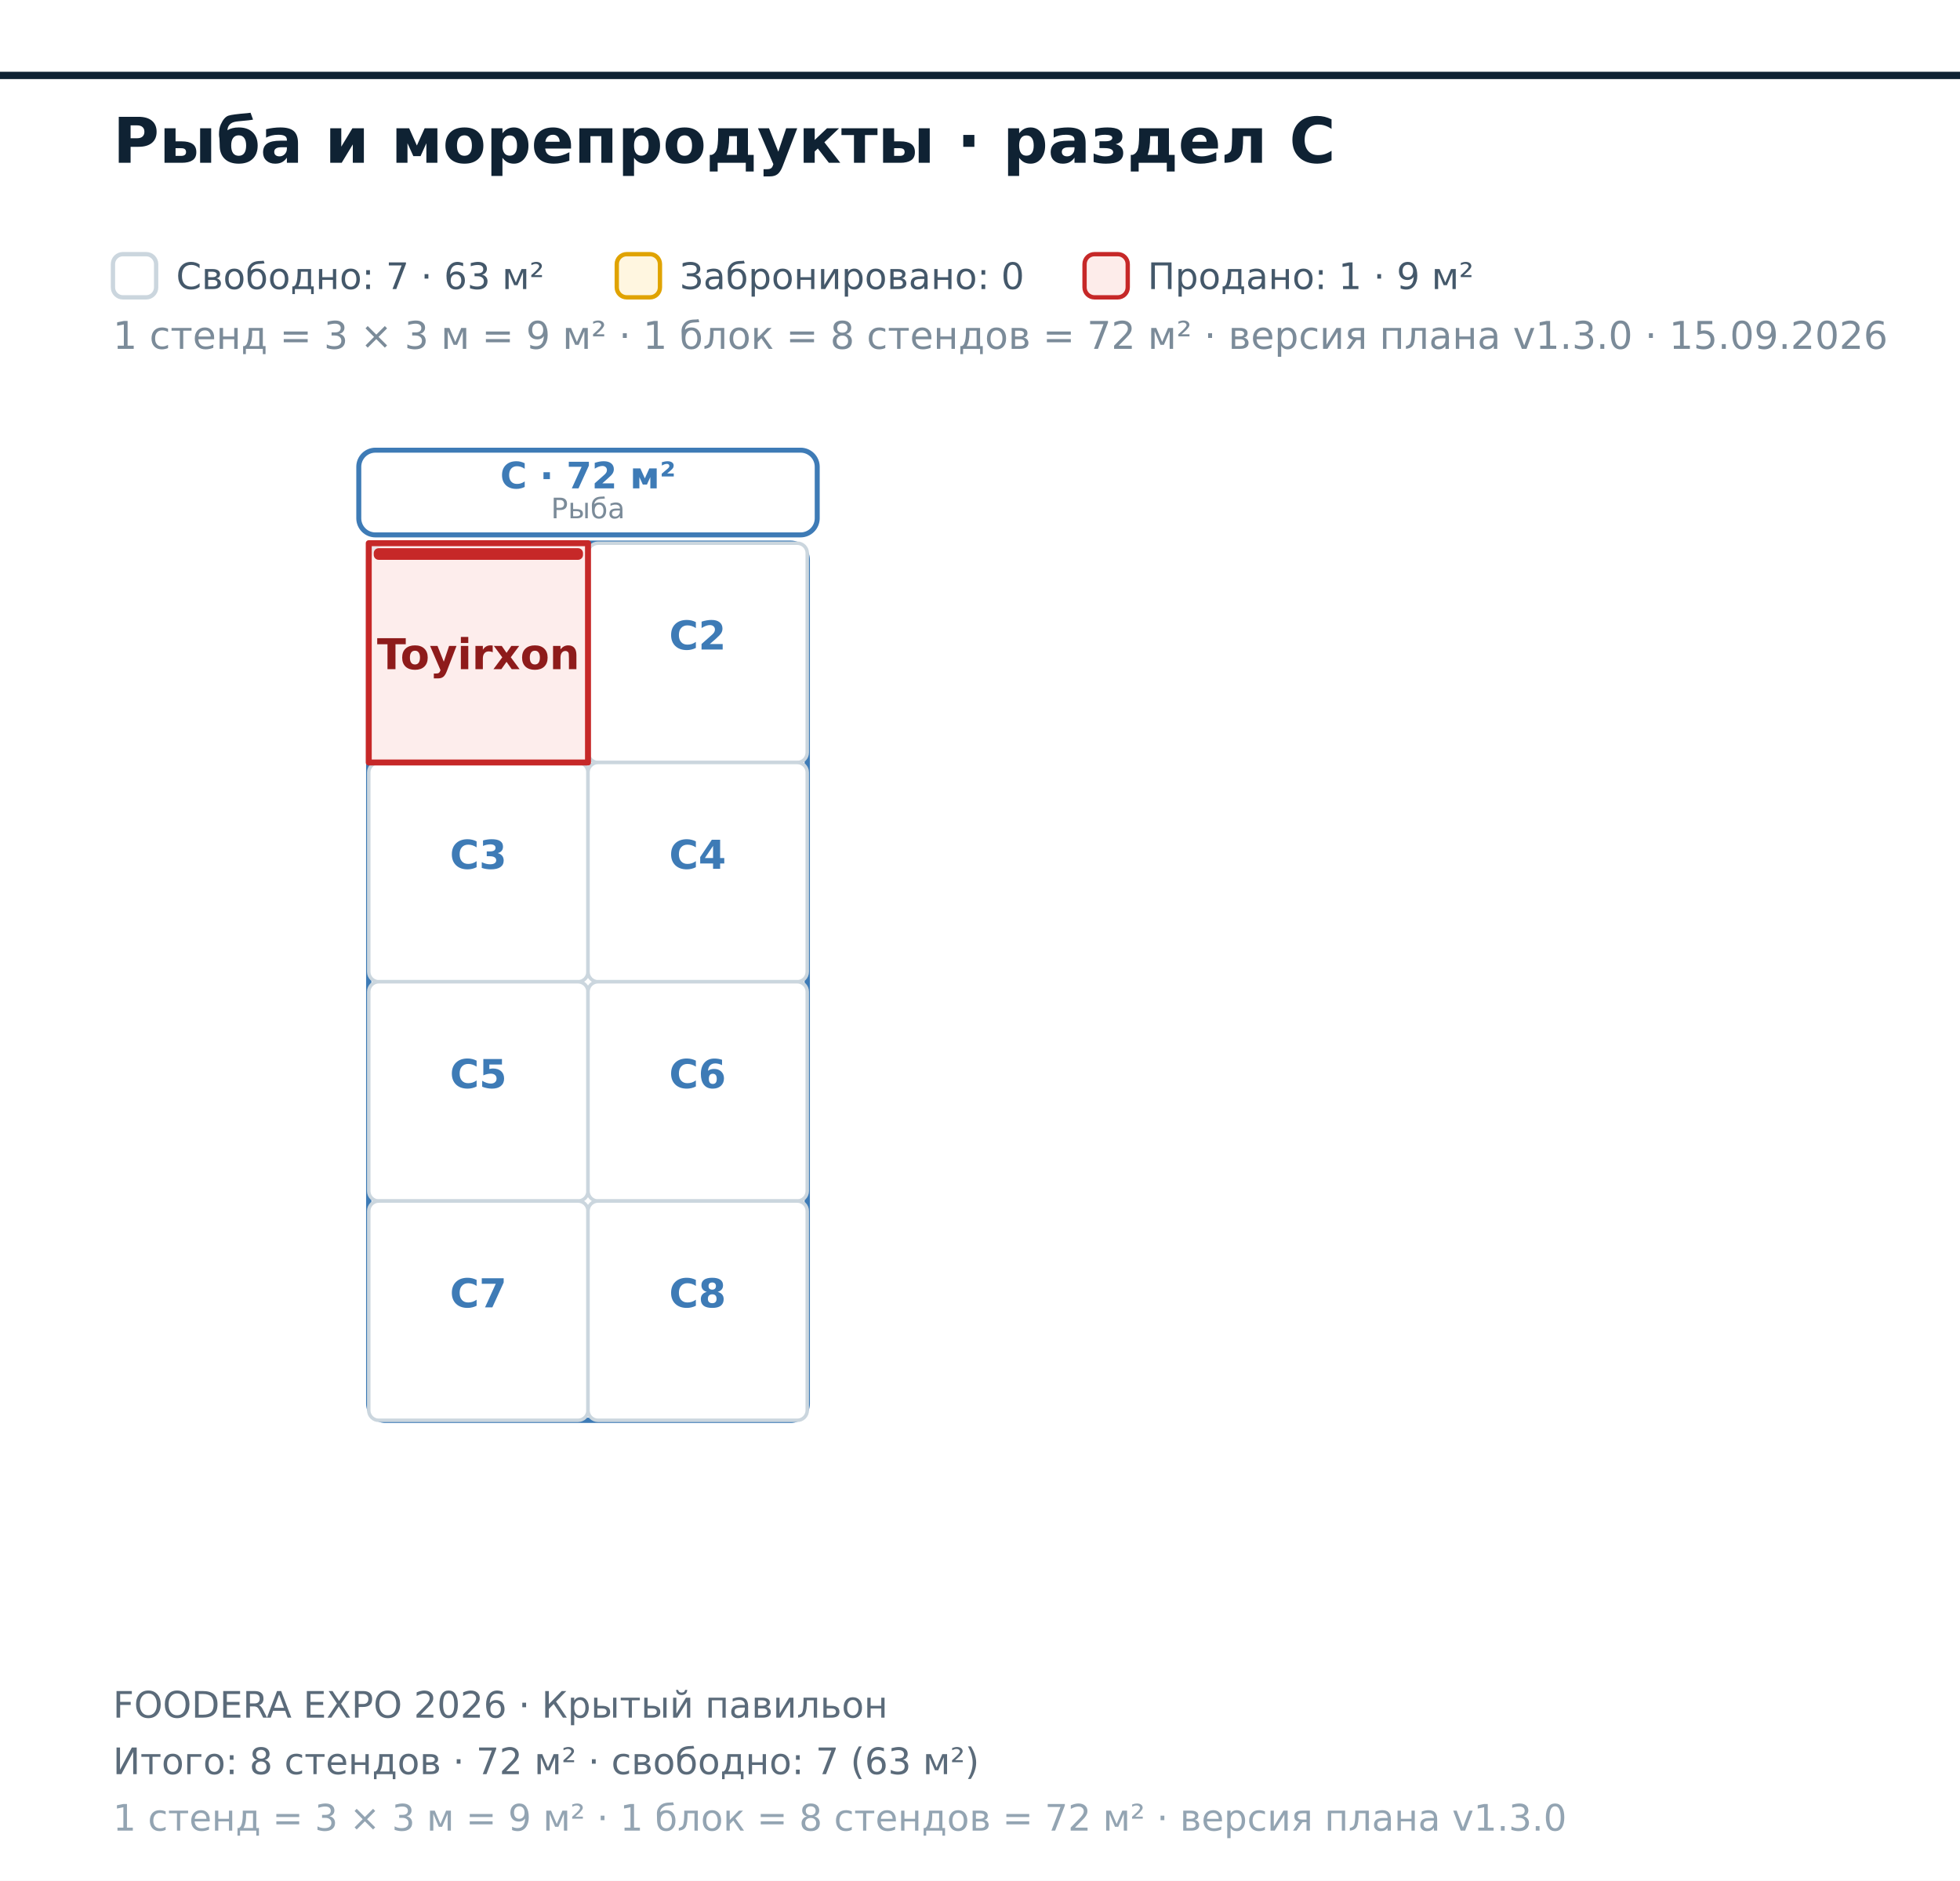
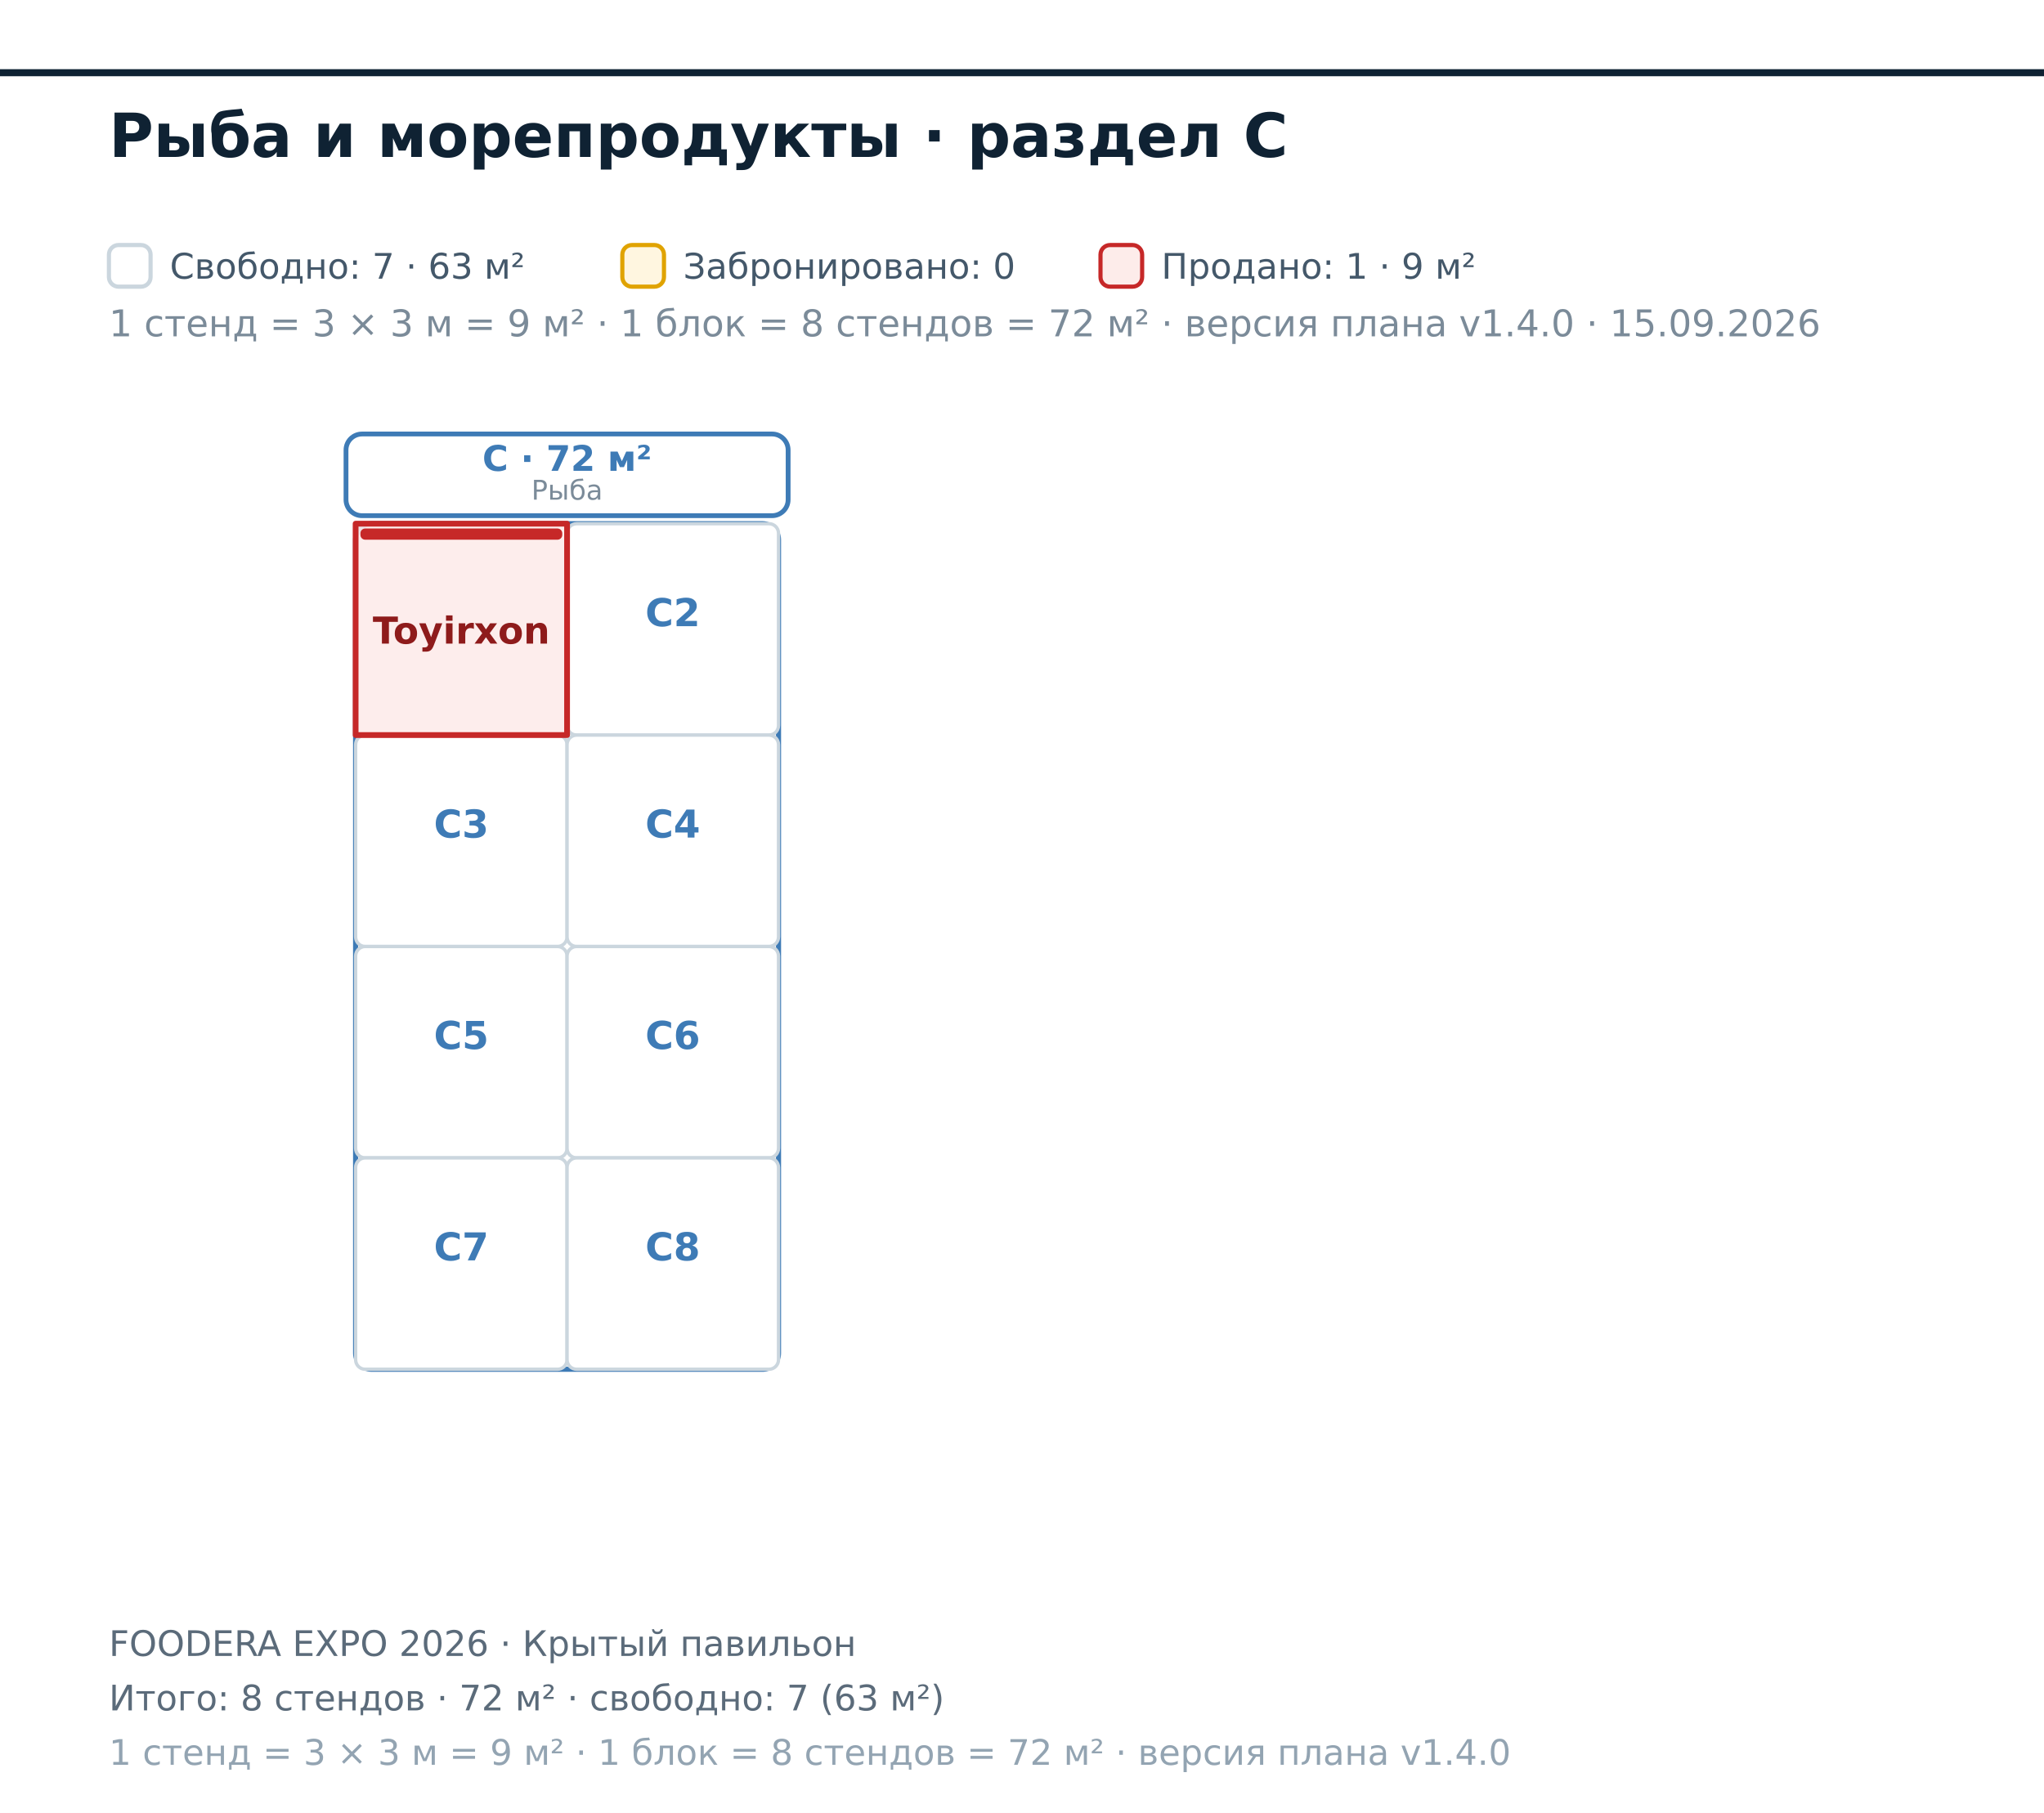
- <svg xmlns="http://www.w3.org/2000/svg" width="590" height="566" viewBox="0 0 590 566" font-family="DejaVu Sans, Helvetica, Arial, sans-serif">
-   <rect x="0.00" y="0.00" width="590.00" height="566.00" fill="#ffffff" />
+ <svg xmlns="http://www.w3.org/2000/svg" width="638" height="566" viewBox="0 0 638 566" font-family="DejaVu Sans, Helvetica, Arial, sans-serif">
+   <rect x="0.00" y="0.00" width="638.00" height="566.00" fill="#ffffff" />
  <polygon points="-505.00,22.70 1607.00,22.70 1607.00,1122.70 -505.00,1122.70" fill="#ffffff" fill-opacity="0.55" stroke="#0f2233" stroke-width="2.2" />
  <rect x="111.00" y="163.50" width="132.00" height="264.00" fill="none" stroke="#3E7BB6" stroke-width="1.6" rx="5" />
  <rect x="108.00" y="135.50" width="138.00" height="25.50" fill="#ffffff" stroke="#3E7BB6" stroke-width="1.5" rx="5" />
  <text x="177.00" y="147.00" font-size="11.00" fill="#3E7BB6" font-weight="bold" text-anchor="middle">C · 72 м²</text>
  <text x="177.00" y="156.00" font-size="8.50" fill="#7b8b99" text-anchor="middle">Рыба</text>
  <rect x="177.00" y="163.50" width="66.00" height="66.00" fill="#ffffff" stroke="#cbd6de" stroke-width="1.05" rx="3" />
  <text x="210.00" y="195.50" font-size="12.00" fill="#3E7BB6" font-weight="bold" text-anchor="middle">C2</text>
  <rect x="111.00" y="229.50" width="66.00" height="66.00" fill="#ffffff" stroke="#cbd6de" stroke-width="1.05" rx="3" />
  <text x="144.00" y="261.50" font-size="12.00" fill="#3E7BB6" font-weight="bold" text-anchor="middle">C3</text>
  <rect x="177.00" y="229.50" width="66.00" height="66.00" fill="#ffffff" stroke="#cbd6de" stroke-width="1.05" rx="3" />
  <text x="210.00" y="261.50" font-size="12.00" fill="#3E7BB6" font-weight="bold" text-anchor="middle">C4</text>
  <rect x="111.00" y="295.50" width="66.00" height="66.00" fill="#ffffff" stroke="#cbd6de" stroke-width="1.05" rx="3" />
  <text x="144.00" y="327.50" font-size="12.00" fill="#3E7BB6" font-weight="bold" text-anchor="middle">C5</text>
  <rect x="177.00" y="295.50" width="66.00" height="66.00" fill="#ffffff" stroke="#cbd6de" stroke-width="1.05" rx="3" />
  <text x="210.00" y="327.50" font-size="12.00" fill="#3E7BB6" font-weight="bold" text-anchor="middle">C6</text>
  <rect x="111.00" y="361.50" width="66.00" height="66.00" fill="#ffffff" stroke="#cbd6de" stroke-width="1.05" rx="3" />
  <text x="144.00" y="393.50" font-size="12.00" fill="#3E7BB6" font-weight="bold" text-anchor="middle">C7</text>
  <rect x="177.00" y="361.50" width="66.00" height="66.00" fill="#ffffff" stroke="#cbd6de" stroke-width="1.05" rx="3" />
  <text x="210.00" y="393.50" font-size="12.00" fill="#3E7BB6" font-weight="bold" text-anchor="middle">C8</text>
  <path d="M111 163.5L177 163.5L177 229.5L111 229.5Z" fill="#fdecea" fill-opacity="0.92" stroke="#c62828" stroke-width="1.8" stroke-linejoin="round" />
  <rect x="112.50" y="165.00" width="63.00" height="3.50" fill="#c62828" rx="1.5" />
-   <text x="144.00" y="201.42" font-size="12.80" fill="#8e1b1b" font-weight="bold" text-anchor="middle">Toyirxon</text>
+   <text x="144.00" y="200.95" font-size="11.60" fill="#8e1b1b" font-weight="bold" text-anchor="middle">Toyirxon</text>
  <text x="34.00" y="49.00" font-size="19.00" fill="#0f2233" font-weight="bold">Рыба и морепродукты · раздел C</text>
  <rect x="34.00" y="76.50" width="13.00" height="13.00" fill="#ffffff" stroke="#cbd6de" stroke-width="1.3" rx="3" />
-   <text x="34.00" y="105.00" font-size="11.50" fill="#7b8b99">1 стенд = 3 × 3 м = 9 м² · 1 блок = 8 стендов = 72 м² · версия плана v1.3.0 · 15.09.2026</text>
+   <text x="34.00" y="105.00" font-size="11.50" fill="#7b8b99">1 стенд = 3 × 3 м = 9 м² · 1 блок = 8 стендов = 72 м² · версия плана v1.4.0 · 15.09.2026</text>
  <text x="53.00" y="87.00" font-size="11.00" fill="#44586a">Свободно: 7 · 63 м²</text>
-   <rect x="185.66" y="76.50" width="13.00" height="13.00" fill="#fff6e0" stroke="#e0a300" stroke-width="1.3" rx="3" />
-   <text x="204.66" y="87.00" font-size="11.00" fill="#44586a">Забронировано: 0</text>
-   <rect x="326.47" y="76.50" width="13.00" height="13.00" fill="#fdecea" stroke="#c62828" stroke-width="1.3" rx="3" />
-   <text x="345.47" y="87.00" font-size="11.00" fill="#44586a">Продано: 1 · 9 м²</text>
+   <rect x="194.25" y="76.50" width="13.00" height="13.00" fill="#fff6e0" stroke="#e0a300" stroke-width="1.3" rx="3" />
+   <text x="213.25" y="87.00" font-size="11.00" fill="#44586a">Забронировано: 0</text>
+   <rect x="343.50" y="76.50" width="13.00" height="13.00" fill="#fdecea" stroke="#c62828" stroke-width="1.3" rx="3" />
+   <text x="362.50" y="87.00" font-size="11.00" fill="#44586a">Продано: 1 · 9 м²</text>
  <text x="34.00" y="517.00" font-size="11.00" fill="#5b6b7a">FOODERA EXPO 2026 · Крытый павильон</text>
  <text x="34.00" y="534.00" font-size="11.00" fill="#5b6b7a">Итого: 8 стендов · 72 м² · свободно: 7 (63 м²)</text>
-   <text x="34.00" y="551.00" font-size="11.00" fill="#93a4b2">1 стенд = 3 × 3 м = 9 м² · 1 блок = 8 стендов = 72 м² · версия плана v1.3.0</text>
+   <text x="34.00" y="551.00" font-size="11.00" fill="#93a4b2">1 стенд = 3 × 3 м = 9 м² · 1 блок = 8 стендов = 72 м² · версия плана v1.4.0</text>
</svg>
